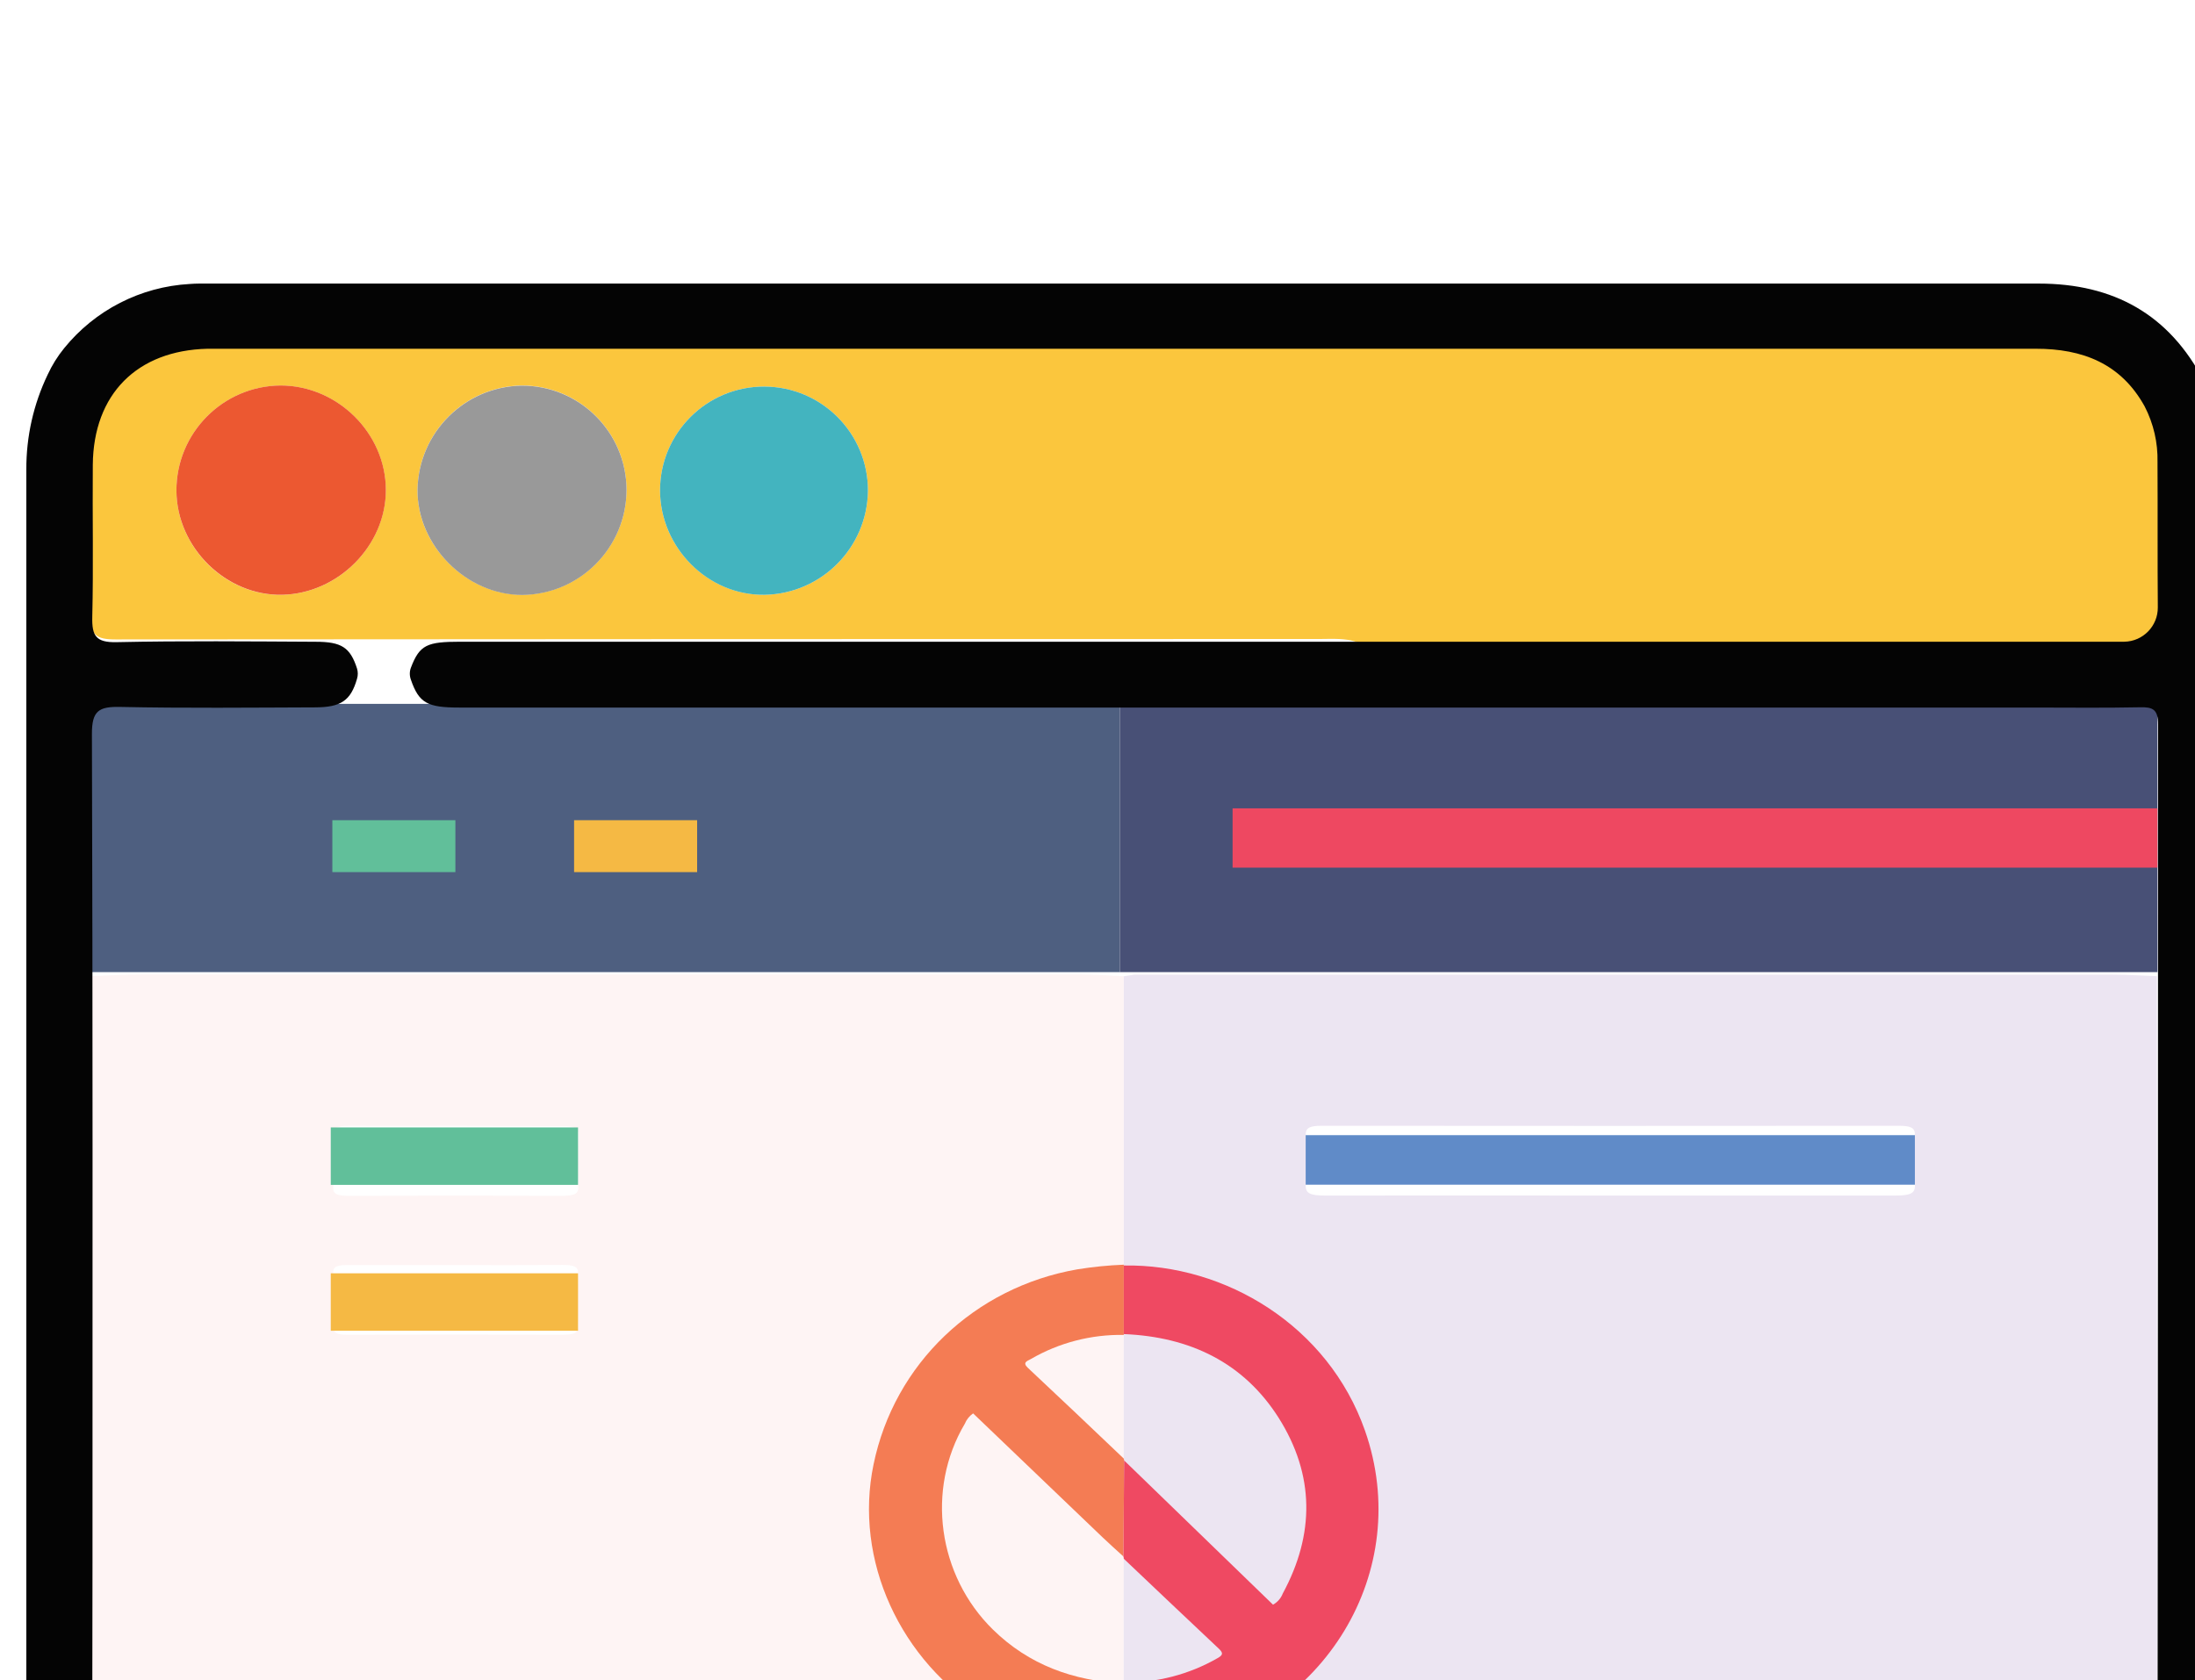
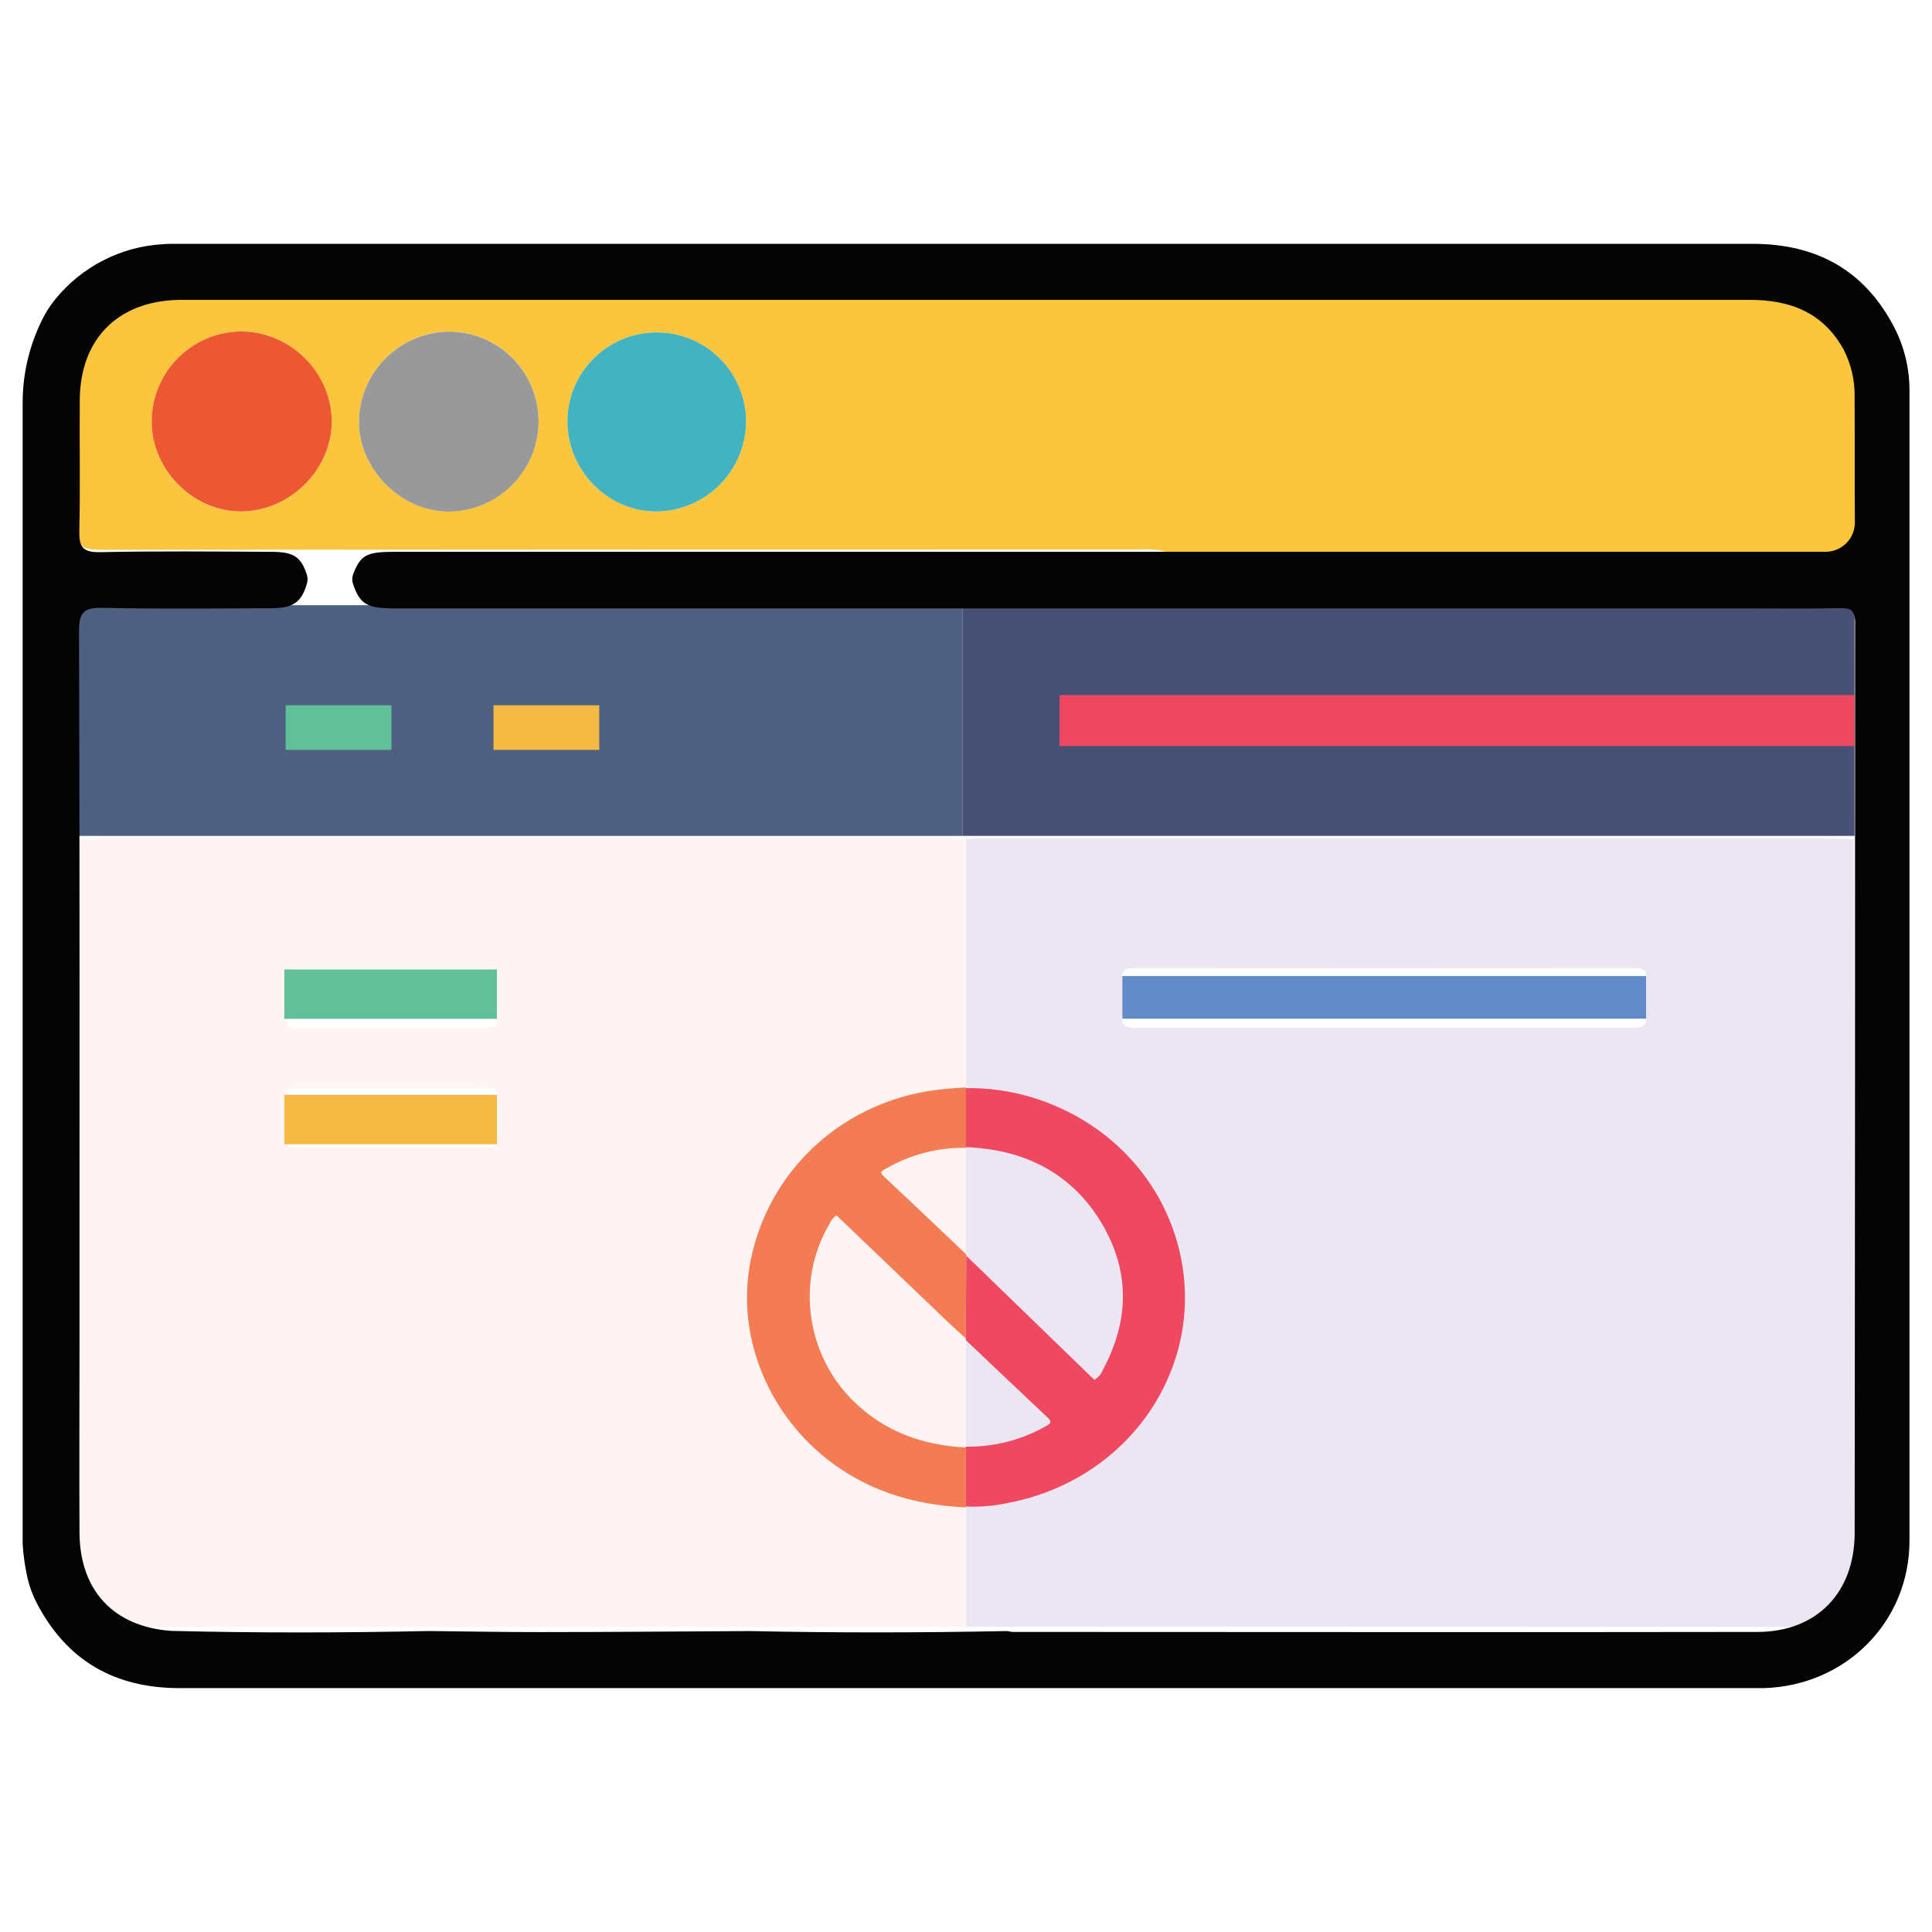
- <svg xmlns="http://www.w3.org/2000/svg" id="Layer_1" data-name="Layer 1">
+ <svg xmlns="http://www.w3.org/2000/svg" version="1.1" id="Layer_1" x="0px" y="0px" viewBox="0 0 512 512" style="enable-background:new 0 0 512 512;" xml:space="preserve">
  <defs>
    <style>.cls-1{fill:#fef4f4;}.cls-2{fill:#ece5f2;}.cls-3{fill:#4e5f80;}.cls-4{fill:#f47c54;}.cls-5{fill:#ef4962;}.cls-6{fill:#608bc8;}.cls-7{fill:#485076;}.cls-8{fill:#ee4861;}.cls-9{fill:#f5b944;}.cls-10{fill:#61bf9a;}.cls-11{fill:#fbc63d;}.cls-12{fill:#040404;}.cls-13{fill:#ec5831;}.cls-14{fill:#999;}.cls-15{fill:#43b4bf;}</style>
  </defs>
  <path class="cls-1" d="M256,431.09q-115.71,0-231.41.05c-3.45,0-3.94-.5-3.93-2.32q.14-103.2.08-206.41c3.81-.12,7.62-.35,11.43-.35q107.13,0,214.25,0c3.2,0,6.39.26,9.58.4C256,244.37,256,420.55,256,431.09ZM103.68,256.55c-8.1,0-16.2.05-24.3,0-2.53,0-3.53.4-3.48,1.93q.22,6,0,12.1c-.06,1.54,1,1.92,3.48,1.91q24.3-.08,48.61,0c2.7,0,3.82-.38,3.75-2-.18-3.95-.17-7.89,0-11.83.07-1.65-1-2.1-3.75-2.07C119.89,256.61,111.78,256.55,103.68,256.55Zm.22,31.72c-8.25,0-16.5,0-24.75,0-2.28,0-3.29.32-3.24,1.75.14,4.12.13,8.24,0,12.36,0,1.42.92,1.77,3.22,1.76q24.53-.06,49.05,0c2.48,0,3.57-.34,3.51-1.9-.16-4-.16-8.06,0-12.08.06-1.55-1-1.93-3.49-1.91C120.1,288.31,112,288.27,103.9,288.27Z" />
  <path class="cls-2" d="M256.05,431.09q0-15.81,0-31.61l-.07-.26L256,288.37l0-.18q0-32.87,0-65.73l2.41-.36c2.91,0,5.82,0,8.72,0q107.07,0,214.15,0c3.36,0,6.71.22,10.07.34q0,103.2.08,206.41c0,1.82-.48,2.33-3.93,2.32Q371.79,431,256.05,431.09ZM366.61,272.43c21.74,0,43.48,0,65.22,0,3.43,0,4.53-.52,4.39-2.51a94.83,94.83,0,0,1,0-11.31c.07-1.65-1-2.08-3.73-2.08q-65.69.06-131.36,0c-2.8,0-3.74.49-3.67,2.1a97.16,97.16,0,0,1,0,11.32c-.15,2,1.05,2.49,4.42,2.48C323.43,272.39,345,272.43,366.61,272.43Z" />
  <rect class="cls-3" x="20.66" y="160.39" width="234.48" height="61.13" />
  <path class="cls-4" d="M256,399.48c-11.17-.49-21.67-3.08-31.21-8.89C205,378.53,194.47,355.45,199,333.7c4.72-22.92,23-40.37,46.41-44.45A86.51,86.51,0,0,1,256,288.19l0,.18V304l0,.19a40.76,40.76,0,0,0-21.16,5.49c-.82.46-2,.77-.7,2q11,10.32,21.87,20.7c0,.13.05.25.07.37q-.07,11-.16,21.93c-1.58-1.45-3.19-2.88-4.74-4.36q-14.76-14.12-29.5-28.25a5.35,5.35,0,0,0-1.89,2.36c-8.89,15-6.16,34.59,6.42,46.92,8.17,8,18.24,11.68,29.74,12.25q0,7.78,0,15.58Z" />
  <path class="cls-5" d="M256,304V288.37c23.17-.39,46.59,13.78,54.95,37.63,11.18,31.89-9.16,65.56-43.56,72.24a43.85,43.85,0,0,1-11.44,1q0-7.79,0-15.58a.86.86,0,0,0,0-.28,41.69,41.69,0,0,0,21.42-5.54c1.15-.64,1.38-1.12.33-2.11Q266.82,365.48,256,355.19c0-.16,0-.32-.08-.47q.09-11,.16-21.93L290,365.66a4.94,4.94,0,0,0,2.22-2.54c7.3-13.51,7.3-27-.95-40.06C283.31,310.54,271.13,304.61,256,304Z" />
  <rect class="cls-6" x="297.44" y="258.67" width="138.78" height="11.29" />
  <rect class="cls-7" x="255.14" y="160.39" width="236.34" height="61.13" />
  <rect class="cls-8" x="280.79" y="184.2" width="210.69" height="13.51" />
  <rect class="cls-9" x="130.78" y="186.9" width="28.03" height="11.83" />
  <rect class="cls-10" x="75.71" y="186.9" width="28.03" height="11.83" />
  <rect class="cls-9" x="75.35" y="290.15" width="56.33" height="13.09" />
  <rect class="cls-10" x="75.35" y="256.91" width="56.33" height="13.09" />
  <path class="cls-11" d="M499.29,153.28H314c-1.32-5.58-3.42-7.4-9-7.67-1.46-.07-2.93,0-4.39,0q-137.15,0-274.29.1c-4.4,0-5.81-1-5.61-5.56.58-13.15-.83-26.38.67-39.48C22.83,87.94,32.26,79.74,45,79.11c1.62-.08,3.25,0,4.88,0H303.7c7.09,0,8.92-1.38,10.31-7.62,4.37,0,172.91,8,177.27,8C491.28,106.71,499.28,126,499.29,153.28ZM40.19,111.84c.09,13,11.28,24,24.11,23.7s23.55-11.2,23.59-23.85c0-12.94-11-23.87-24-23.84A23.92,23.92,0,0,0,40.19,111.84Zm102.54-.26a23.82,23.82,0,0,0-23.92-23.73,24.15,24.15,0,0,0-23.7,23.62c-.2,12.7,11,24.05,23.84,24.08A24,24,0,0,0,142.73,111.58Zm7.63.14c0,13.11,11,24,23.86,23.82a24,24,0,0,0,23.5-23.72,23.68,23.68,0,1,0-47.36-.1Z" />
  <path class="cls-12" d="M6,107a49.39,49.39,0,0,1,4.87-21.65,28.32,28.32,0,0,1,3.74-6A39.65,39.65,0,0,1,43.2,64.71c1.45-.12,2.92-.09,4.39-.09q208.43,0,416.86,0c17,0,29.71,7,37.58,22.2a36.35,36.35,0,0,1,4,16.9q0,152.3,0,304.58c0,21.61-17,38.46-38.61,39.07-1,0-280.84,0-419.79,0-17.16,0-29.89-7.18-37.9-22.56a28.18,28.18,0,0,1-2.4-6.44A56.22,56.22,0,0,1,6,409.07ZM113.58,432.24c9.91.1,19.81.29,29.72.28,18.53,0,37.06-.18,55.59-.27,22.55.48,45.1.45,67.65,0a3.47,3.47,0,0,1,.91.09,4.54,4.54,0,0,0,1,.14c65.75,0,131.51.11,197.26,0,15.74,0,25.78-10.42,25.79-26.22q.12-120.58.12-241.18c0-3.43-1.19-4-4.19-3.91-8.13.17-16.27.06-24.41.06H104.6c-7.21,0-9.16-1-11-6.36a3.89,3.89,0,0,1,0-2.71c2-5.25,3.68-5.93,11.32-5.93h379a7.77,7.77,0,0,0,7.64-7.83c-.09-11,0-22.07-.07-33.11a26.27,26.27,0,0,0-2.92-12.67c-5.4-9.79-14.15-13.16-24.82-13.15q-207.49,0-415,0c-.49,0-1,0-1.47,0-16.07.38-26,10.35-26.14,26.45-.1,11.55.16,23.11-.12,34.66-.1,4.3.83,5.85,5.52,5.75,15.12-.32,30.26-.17,45.4-.09,5.86,0,7.84,1.29,9.39,6.09a4,4,0,0,1,0,2.35c-1.43,5-3.7,6.5-9.58,6.51-14.8.05-29.6.21-44.39-.1-4.85-.1-6.44.87-6.42,6.18.21,62.92.13,125.85.13,188.77,0,16.75-.09,33.5,0,50.24.12,15.34,9.18,24.87,24.33,25.92C68.16,432.77,90.87,432.71,113.58,432.24Z" />
  <path class="cls-13" d="M40.19,111.84a23.92,23.92,0,0,1,23.71-24c13,0,24,10.9,24,23.84,0,12.65-10.83,23.56-23.59,23.85S40.28,124.84,40.19,111.84Z" />
  <path class="cls-14" d="M142.73,111.58a24,24,0,0,1-23.78,24c-12.81,0-24-11.38-23.84-24.08a24.15,24.15,0,0,1,23.7-23.62A23.82,23.82,0,0,1,142.73,111.58Z" />
  <path class="cls-15" d="M150.36,111.72a23.68,23.68,0,1,1,47.36.1,24,24,0,0,1-23.5,23.72C161.33,135.75,150.38,124.83,150.36,111.72Z" />
</svg>
